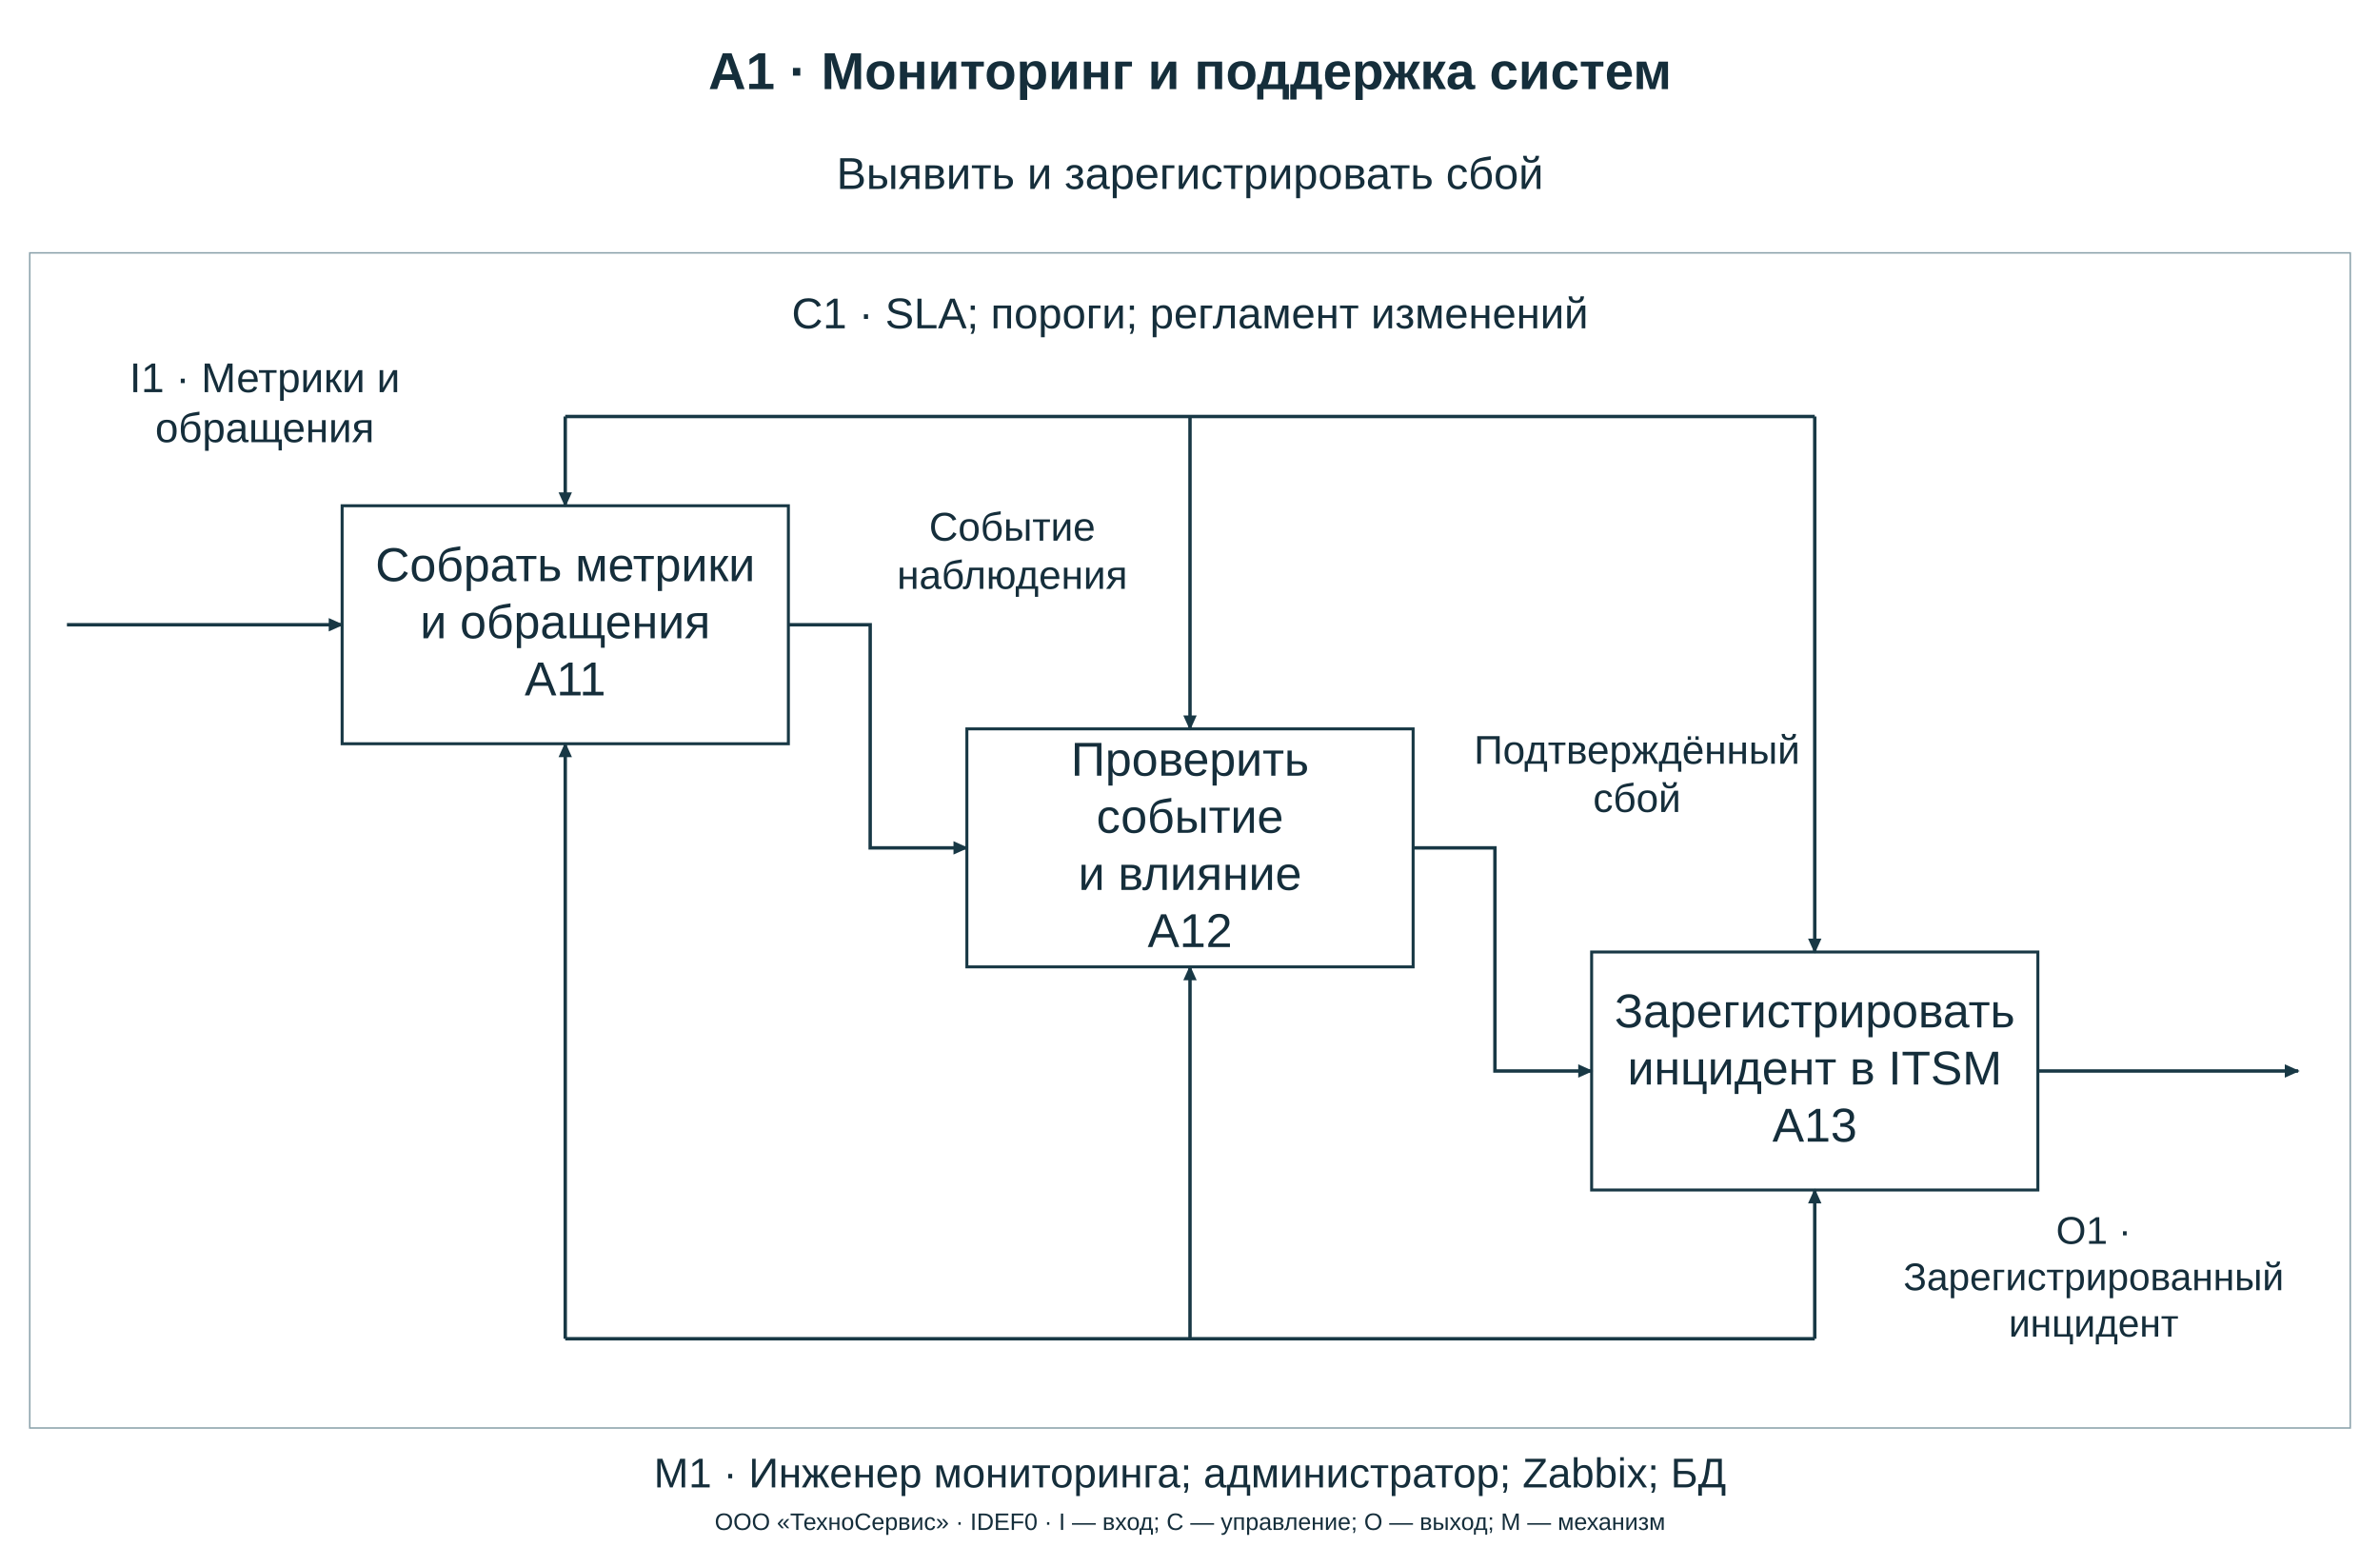
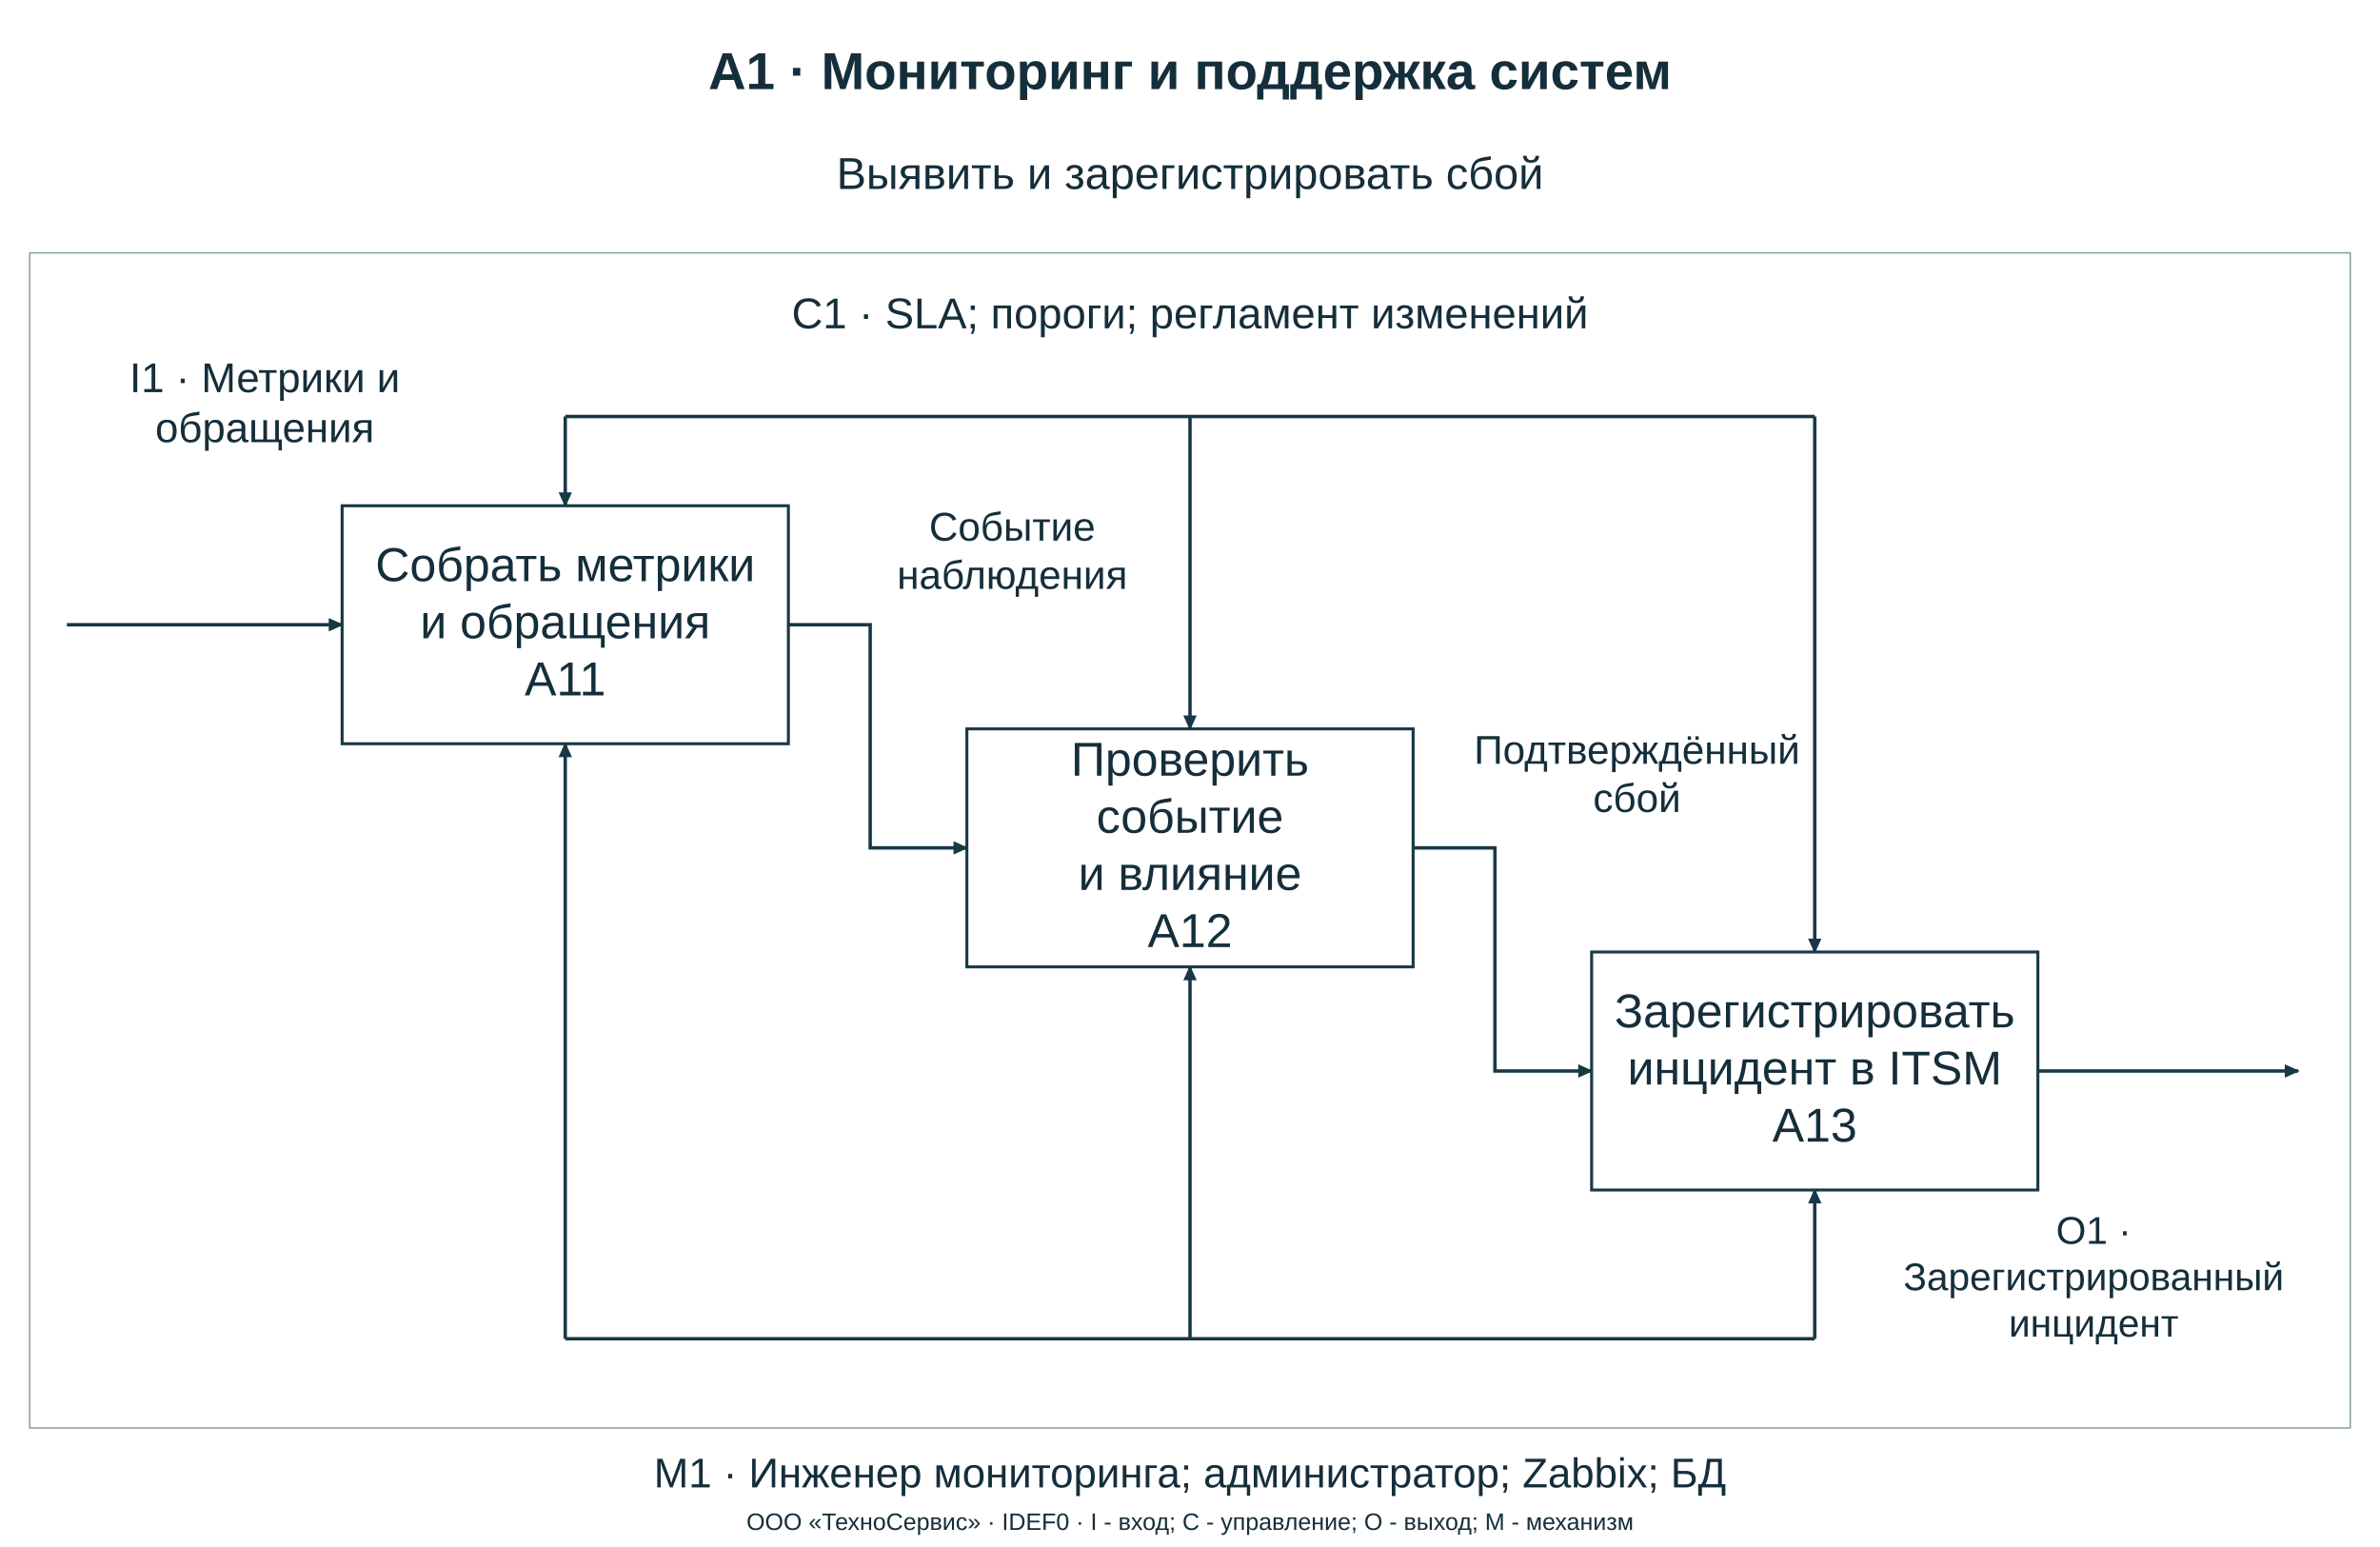
<svg xmlns="http://www.w3.org/2000/svg" width="1600" height="1040" viewBox="0 0 1600 1040">
  <defs>
    <marker id="arrow" markerWidth="11" markerHeight="9" refX="9" refY="4.5" orient="auto" markerUnits="userSpaceOnUse">
      <path d="M0 0 L10 4.5 L0 9 Z" fill="#183845" />
    </marker>
  </defs>
  <rect width="100%" height="100%" fill="white" />
  <text x="800.0" y="50.0" text-anchor="middle" dominant-baseline="middle" font-family="Arial, sans-serif" font-size="35" font-weight="700" fill="#152e3b">A1 · Мониторинг и поддержка систем</text>
  <text x="800.0" y="118.5" text-anchor="middle" dominant-baseline="middle" font-family="Arial, sans-serif" font-size="30" font-weight="400" fill="#152e3b">Выявить и зарегистрировать сбой</text>
  <rect x="20" y="170" width="1560" height="790" fill="none" stroke="#8ba2ab" stroke-width="1" />
  <rect x="230" y="340" width="300" height="160" stroke="#183845" stroke-width="2" fill="white" />
  <text x="380.0" y="381.6" text-anchor="middle" dominant-baseline="middle" font-family="Arial, sans-serif" font-size="32" fill="#152e3b">Собрать метрики</text>
  <text x="380.0" y="420.0" text-anchor="middle" dominant-baseline="middle" font-family="Arial, sans-serif" font-size="32" fill="#152e3b">и обращения</text>
  <text x="380.0" y="458.4" text-anchor="middle" dominant-baseline="middle" font-family="Arial, sans-serif" font-size="32" fill="#152e3b">A11</text>
  <rect x="650" y="490" width="300" height="160" stroke="#183845" stroke-width="2" fill="white" />
  <text x="800.0" y="512.4" text-anchor="middle" dominant-baseline="middle" font-family="Arial, sans-serif" font-size="32" fill="#152e3b">Проверить</text>
  <text x="800.0" y="550.8" text-anchor="middle" dominant-baseline="middle" font-family="Arial, sans-serif" font-size="32" fill="#152e3b">событие</text>
  <text x="800.0" y="589.2" text-anchor="middle" dominant-baseline="middle" font-family="Arial, sans-serif" font-size="32" fill="#152e3b">и влияние</text>
  <text x="800.0" y="627.6" text-anchor="middle" dominant-baseline="middle" font-family="Arial, sans-serif" font-size="32" fill="#152e3b">A12</text>
  <rect x="1070" y="640" width="300" height="160" stroke="#183845" stroke-width="2" fill="white" />
  <text x="1220.0" y="681.6" text-anchor="middle" dominant-baseline="middle" font-family="Arial, sans-serif" font-size="32" fill="#152e3b">Зарегистрировать</text>
  <text x="1220.0" y="720.0" text-anchor="middle" dominant-baseline="middle" font-family="Arial, sans-serif" font-size="32" fill="#152e3b">инцидент в ITSM</text>
  <text x="1220.0" y="758.4" text-anchor="middle" dominant-baseline="middle" font-family="Arial, sans-serif" font-size="32" fill="#152e3b">A13</text>
  <text x="800.0" y="212.5" text-anchor="middle" dominant-baseline="middle" font-family="Arial, sans-serif" font-size="29" font-weight="400" fill="#152e3b">C1 · SLA; пороги; регламент изменений</text>
  <polyline points="380,280 1220,280" fill="none" stroke="#183845" stroke-width="2.3" />
  <polyline points="380.0,280 380.0,340" fill="none" stroke="#183845" stroke-width="2.3" marker-end="url(#arrow)" />
  <polyline points="800.0,280 800.0,490" fill="none" stroke="#183845" stroke-width="2.3" marker-end="url(#arrow)" />
  <polyline points="1220.0,280 1220.0,640" fill="none" stroke="#183845" stroke-width="2.3" marker-end="url(#arrow)" />
  <text x="178.0" y="255.7" text-anchor="middle" dominant-baseline="middle" font-family="Arial, sans-serif" font-size="28" font-weight="400" fill="#152e3b">I1 · Метрики и</text>
  <text x="178.0" y="289.3" text-anchor="middle" dominant-baseline="middle" font-family="Arial, sans-serif" font-size="28" font-weight="400" fill="#152e3b">обращения</text>
  <polyline points="45,420.0 230,420.0" fill="none" stroke="#183845" stroke-width="2.3" marker-end="url(#arrow)" />
  <polyline points="530,420.0 585,420.0 585,570.0 650,570.0" fill="none" stroke="#183845" stroke-width="2.3" marker-end="url(#arrow)" />
  <text x="680.5" y="355.8" text-anchor="middle" dominant-baseline="middle" font-family="Arial, sans-serif" font-size="27" font-weight="400" fill="#152e3b">Событие</text>
  <text x="680.5" y="388.2" text-anchor="middle" dominant-baseline="middle" font-family="Arial, sans-serif" font-size="27" font-weight="400" fill="#152e3b">наблюдения</text>
  <polyline points="950,570.0 1005,570.0 1005,720.0 1070,720.0" fill="none" stroke="#183845" stroke-width="2.3" marker-end="url(#arrow)" />
  <text x="1100.5" y="505.8" text-anchor="middle" dominant-baseline="middle" font-family="Arial, sans-serif" font-size="27" font-weight="400" fill="#152e3b">Подтверждённый</text>
  <text x="1100.5" y="538.2" text-anchor="middle" dominant-baseline="middle" font-family="Arial, sans-serif" font-size="27" font-weight="400" fill="#152e3b">сбой</text>
  <polyline points="1370,720 1545,720" fill="none" stroke="#183845" stroke-width="2.3" marker-end="url(#arrow)" />
  <text x="1407.5" y="828.8" text-anchor="middle" dominant-baseline="middle" font-family="Arial, sans-serif" font-size="26" font-weight="400" fill="#152e3b">O1 ·</text>
  <text x="1407.5" y="860.0" text-anchor="middle" dominant-baseline="middle" font-family="Arial, sans-serif" font-size="26" font-weight="400" fill="#152e3b">Зарегистрированный</text>
  <text x="1407.5" y="891.2" text-anchor="middle" dominant-baseline="middle" font-family="Arial, sans-serif" font-size="26" font-weight="400" fill="#152e3b">инцидент</text>
  <polyline points="380,900 1220,900" fill="none" stroke="#183845" stroke-width="2.3" />
  <polyline points="380.0,900 380.0,500" fill="none" stroke="#183845" stroke-width="2.3" marker-end="url(#arrow)" />
  <polyline points="800.0,900 800.0,650" fill="none" stroke="#183845" stroke-width="2.3" marker-end="url(#arrow)" />
  <polyline points="1220.0,900 1220.0,800" fill="none" stroke="#183845" stroke-width="2.3" marker-end="url(#arrow)" />
  <text x="800.0" y="992.0" text-anchor="middle" dominant-baseline="middle" font-family="Arial, sans-serif" font-size="28" font-weight="400" fill="#152e3b">M1 · Инженер мониторинга; администратор; Zabbix; БД</text>
-   <text x="800.0" y="1024.0" text-anchor="middle" dominant-baseline="middle" font-family="Arial, sans-serif" font-size="16" font-weight="400" fill="#152e3b">ООО «ТехноСервис» · IDEF0 · I — вход; C — управление; O — выход; M — механизм</text>
+   <text x="800.0" y="1024.0" text-anchor="middle" dominant-baseline="middle" font-family="Arial, sans-serif" font-size="16" font-weight="400" fill="#152e3b">ООО «ТехноСервис» · IDEF0 · I - вход; C - управление; O - выход; M - механизм</text>
</svg>
